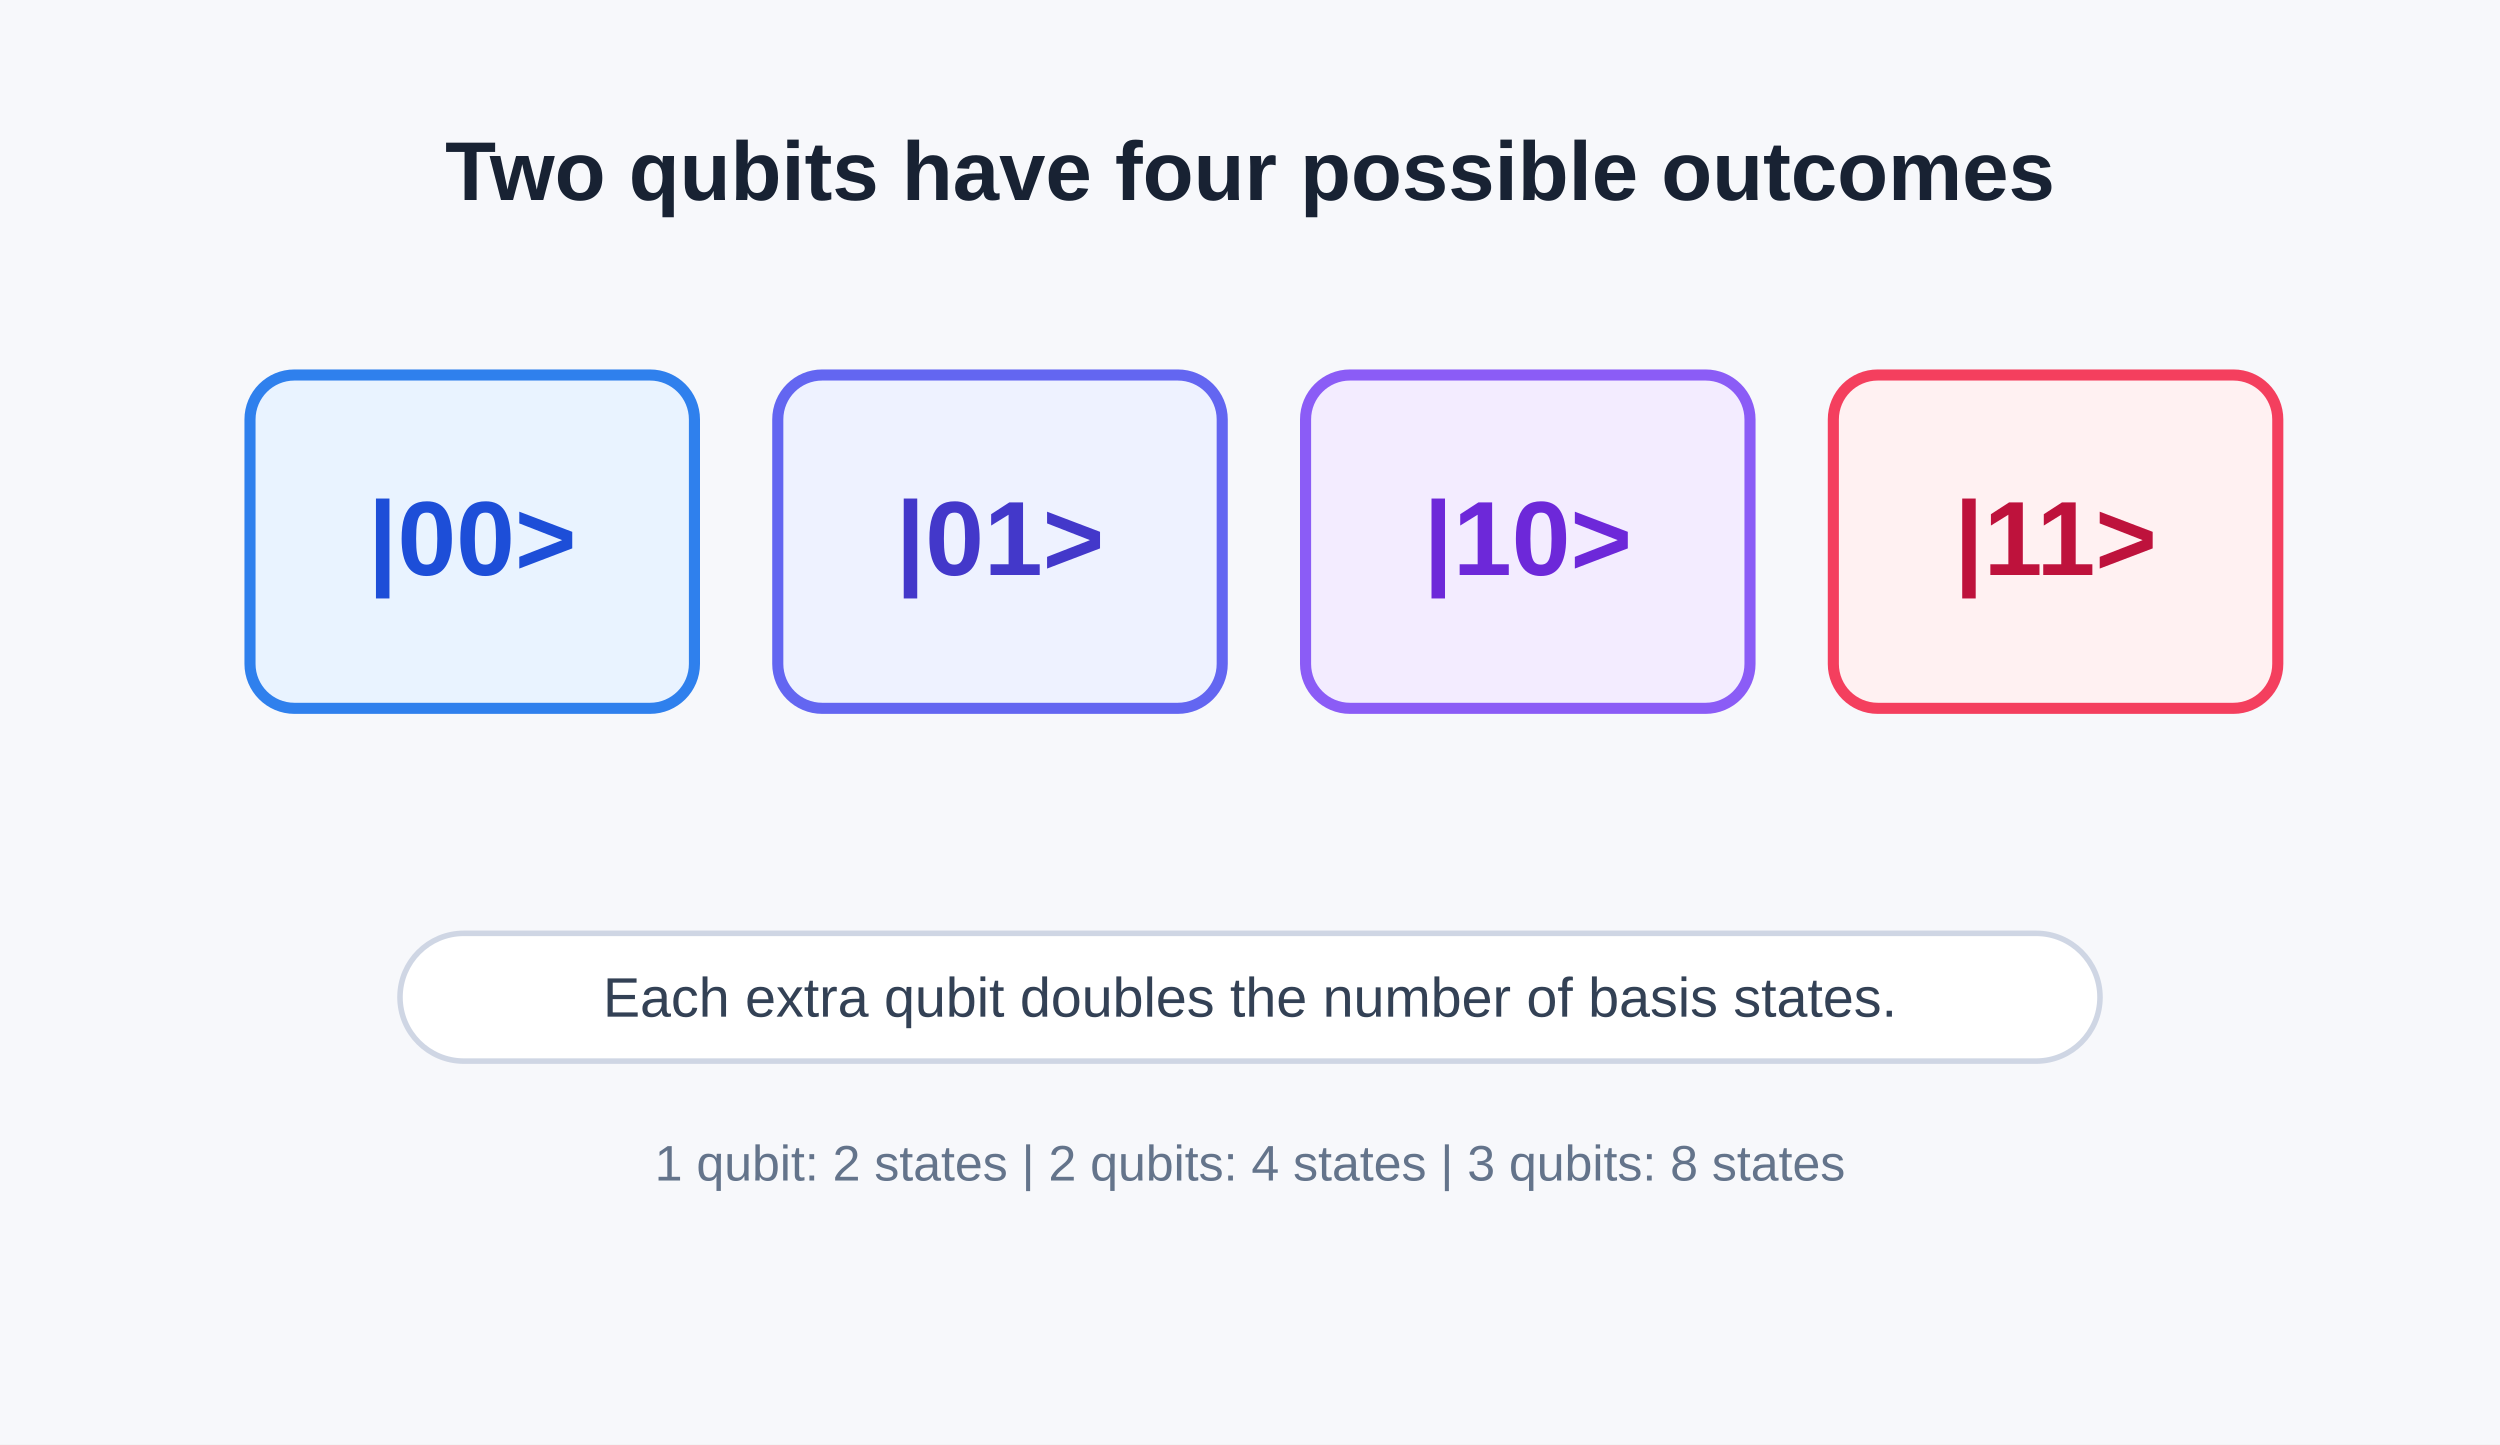
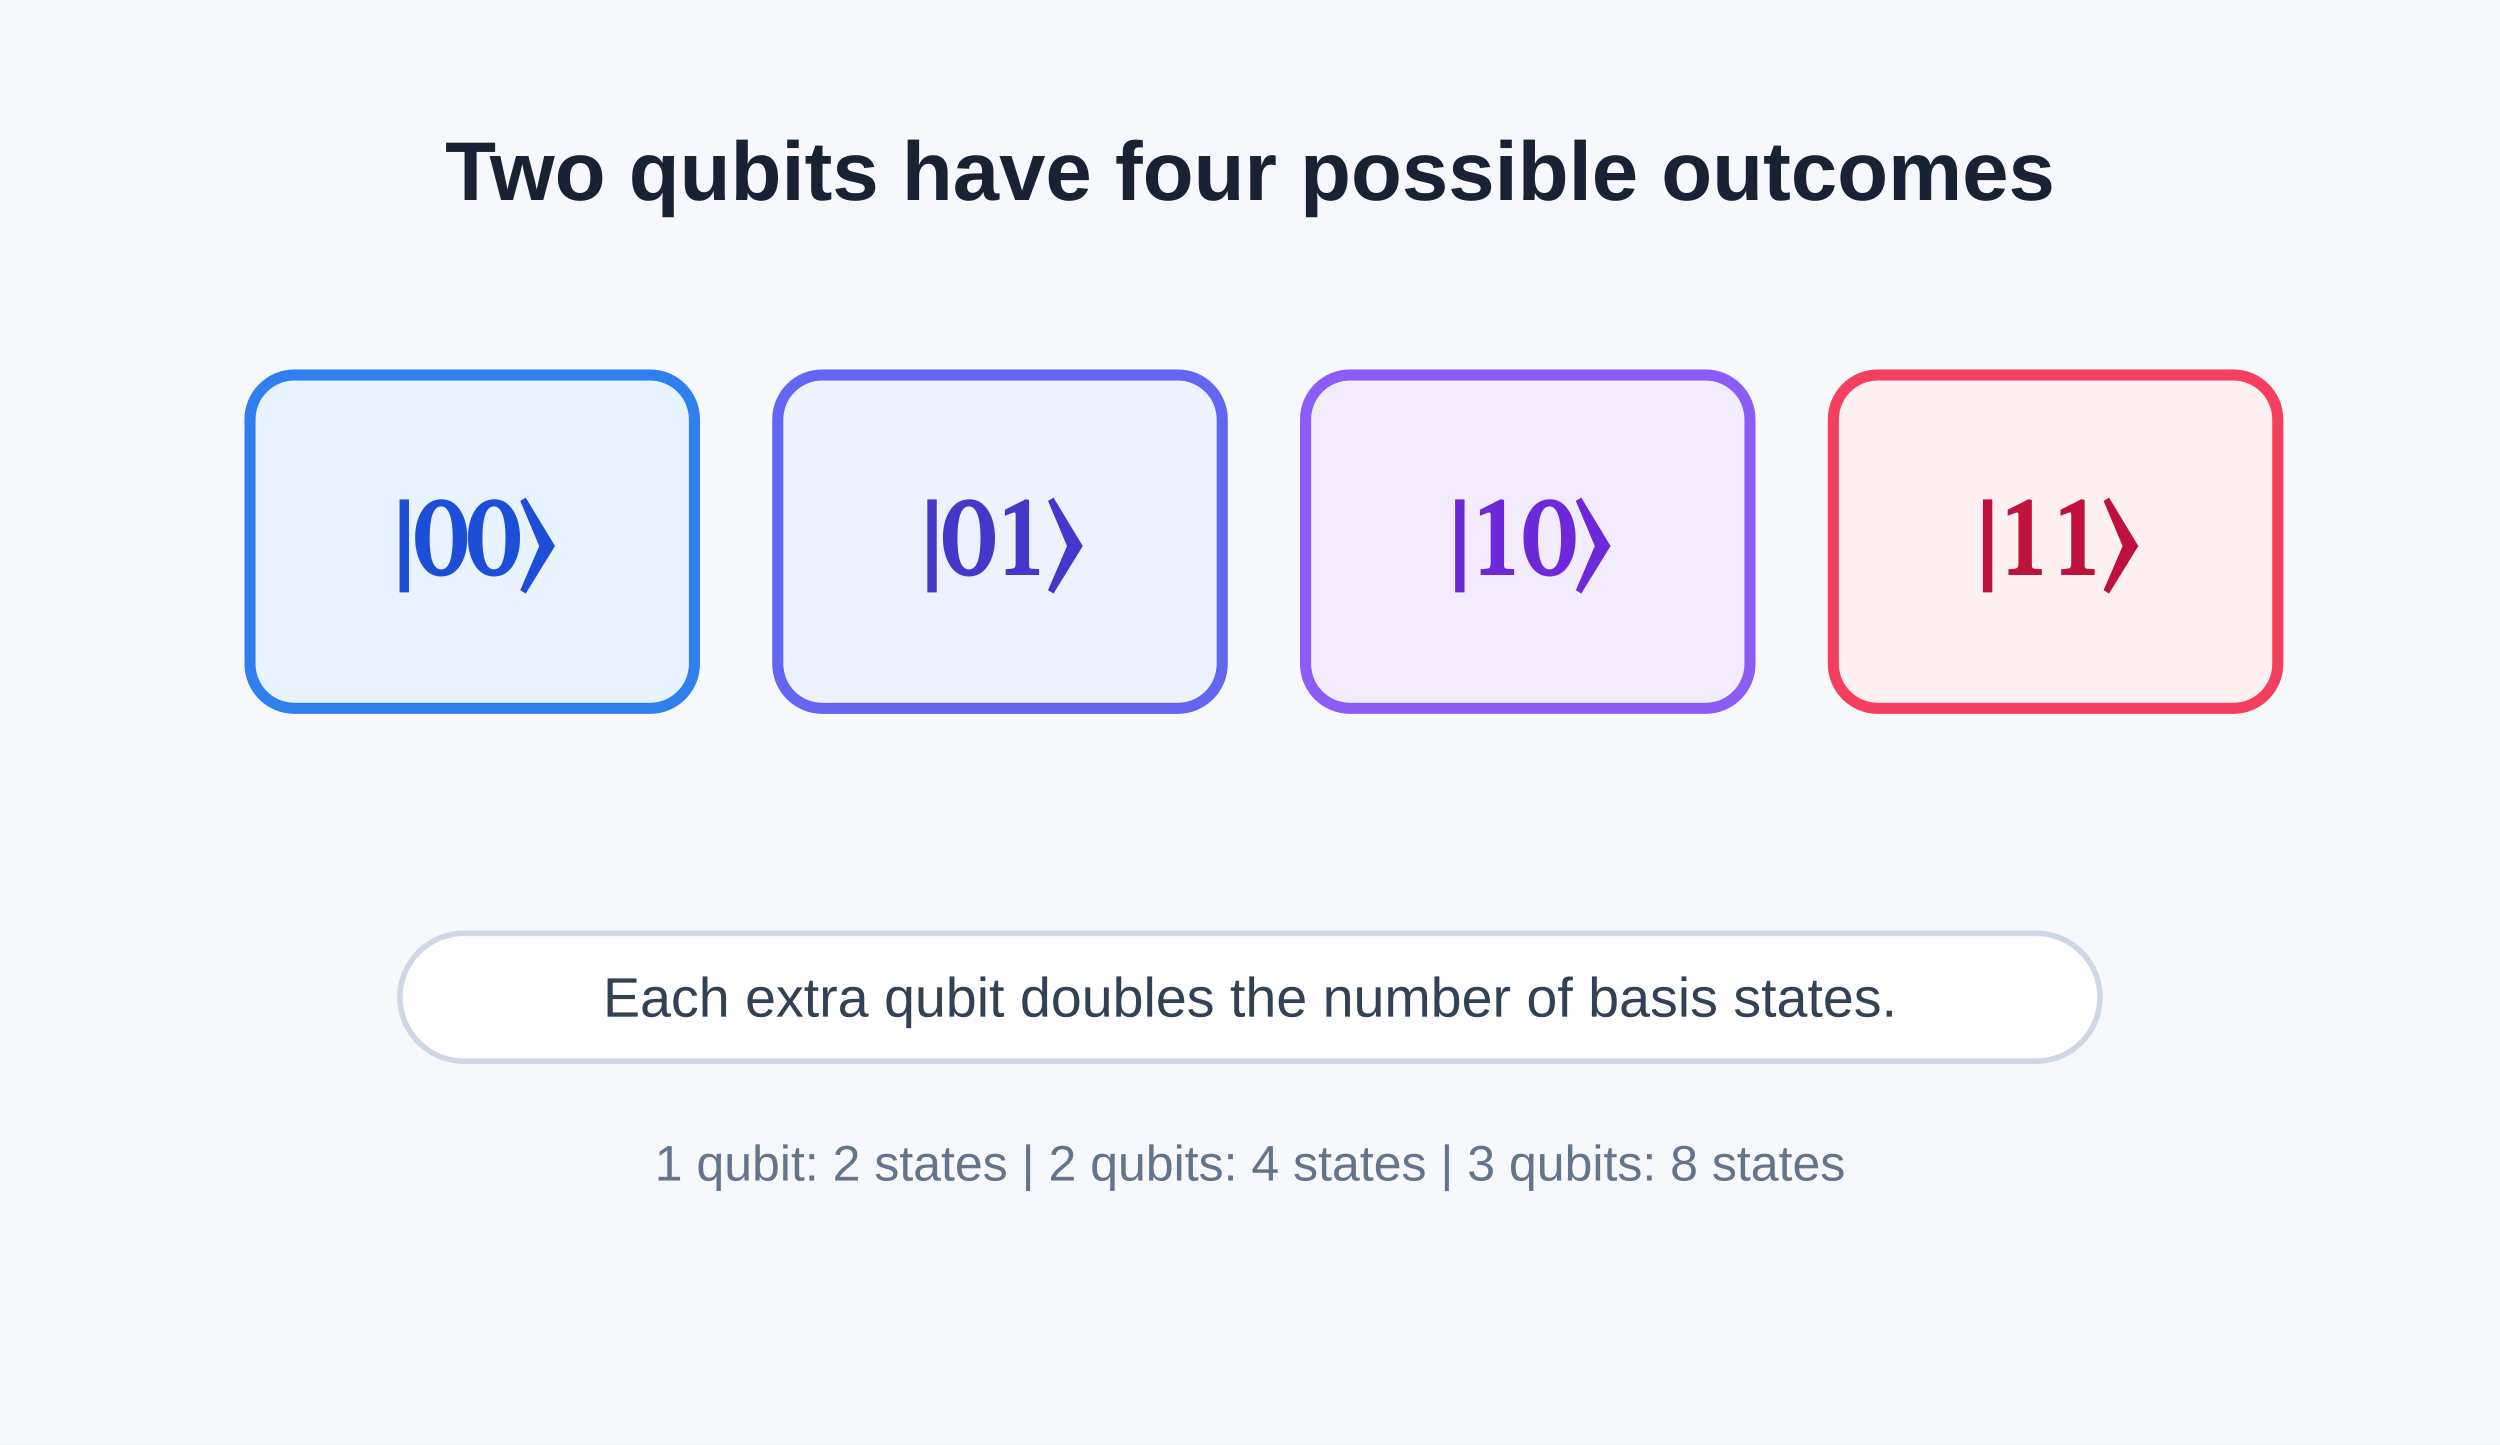
<svg xmlns="http://www.w3.org/2000/svg" width="900" height="520" viewBox="0 0 900 520" role="img" aria-labelledby="title desc">
  <rect width="900" height="520" fill="#f7f8fb" />
  <text x="450" y="72" text-anchor="middle" font-family="Arial, sans-serif" font-size="30" font-weight="700" fill="#182233">Two qubits have four possible outcomes</text>
  <rect x="90" y="135" width="160" height="120" rx="16" fill="#e9f3ff" stroke="#2f80ed" stroke-width="4" />
  <rect x="280" y="135" width="160" height="120" rx="16" fill="#eef2ff" stroke="#6366f1" stroke-width="4" />
  <rect x="470" y="135" width="160" height="120" rx="16" fill="#f3ecff" stroke="#8b5cf6" stroke-width="4" />
  <rect x="660" y="135" width="160" height="120" rx="16" fill="#fff1f2" stroke="#f43f5e" stroke-width="4" />
-   <text x="170" y="207" text-anchor="middle" font-family="Arial, sans-serif" font-size="38" font-weight="700" fill="#1d4ed8">|00&gt;</text>
-   <text x="360" y="207" text-anchor="middle" font-family="Arial, sans-serif" font-size="38" font-weight="700" fill="#4338ca">|01&gt;</text>
-   <text x="550" y="207" text-anchor="middle" font-family="Arial, sans-serif" font-size="38" font-weight="700" fill="#6d28d9">|10&gt;</text>
-   <text x="740" y="207" text-anchor="middle" font-family="Arial, sans-serif" font-size="38" font-weight="700" fill="#be123c">|11&gt;</text>
+   <text x="170" y="207" text-anchor="middle" font-family="Cambria Math, STIX Two Math, serif" font-size="38" font-weight="700" fill="#1d4ed8">|00⟩</text>
+   <text x="360" y="207" text-anchor="middle" font-family="Cambria Math, STIX Two Math, serif" font-size="38" font-weight="700" fill="#4338ca">|01⟩</text>
+   <text x="550" y="207" text-anchor="middle" font-family="Cambria Math, STIX Two Math, serif" font-size="38" font-weight="700" fill="#6d28d9">|10⟩</text>
+   <text x="740" y="207" text-anchor="middle" font-family="Cambria Math, STIX Two Math, serif" font-size="38" font-weight="700" fill="#be123c">|11⟩</text>
  <rect x="144" y="336" width="612" height="46" rx="23" fill="#ffffff" stroke="#cfd6e4" stroke-width="2" />
  <text x="450" y="366" text-anchor="middle" font-family="Arial, sans-serif" font-size="20" fill="#334155">Each extra qubit doubles the number of basis states.</text>
  <text x="450" y="425" text-anchor="middle" font-family="Arial, sans-serif" font-size="18" fill="#64748b">1 qubit: 2 states   |   2 qubits: 4 states   |   3 qubits: 8 states</text>
</svg>
